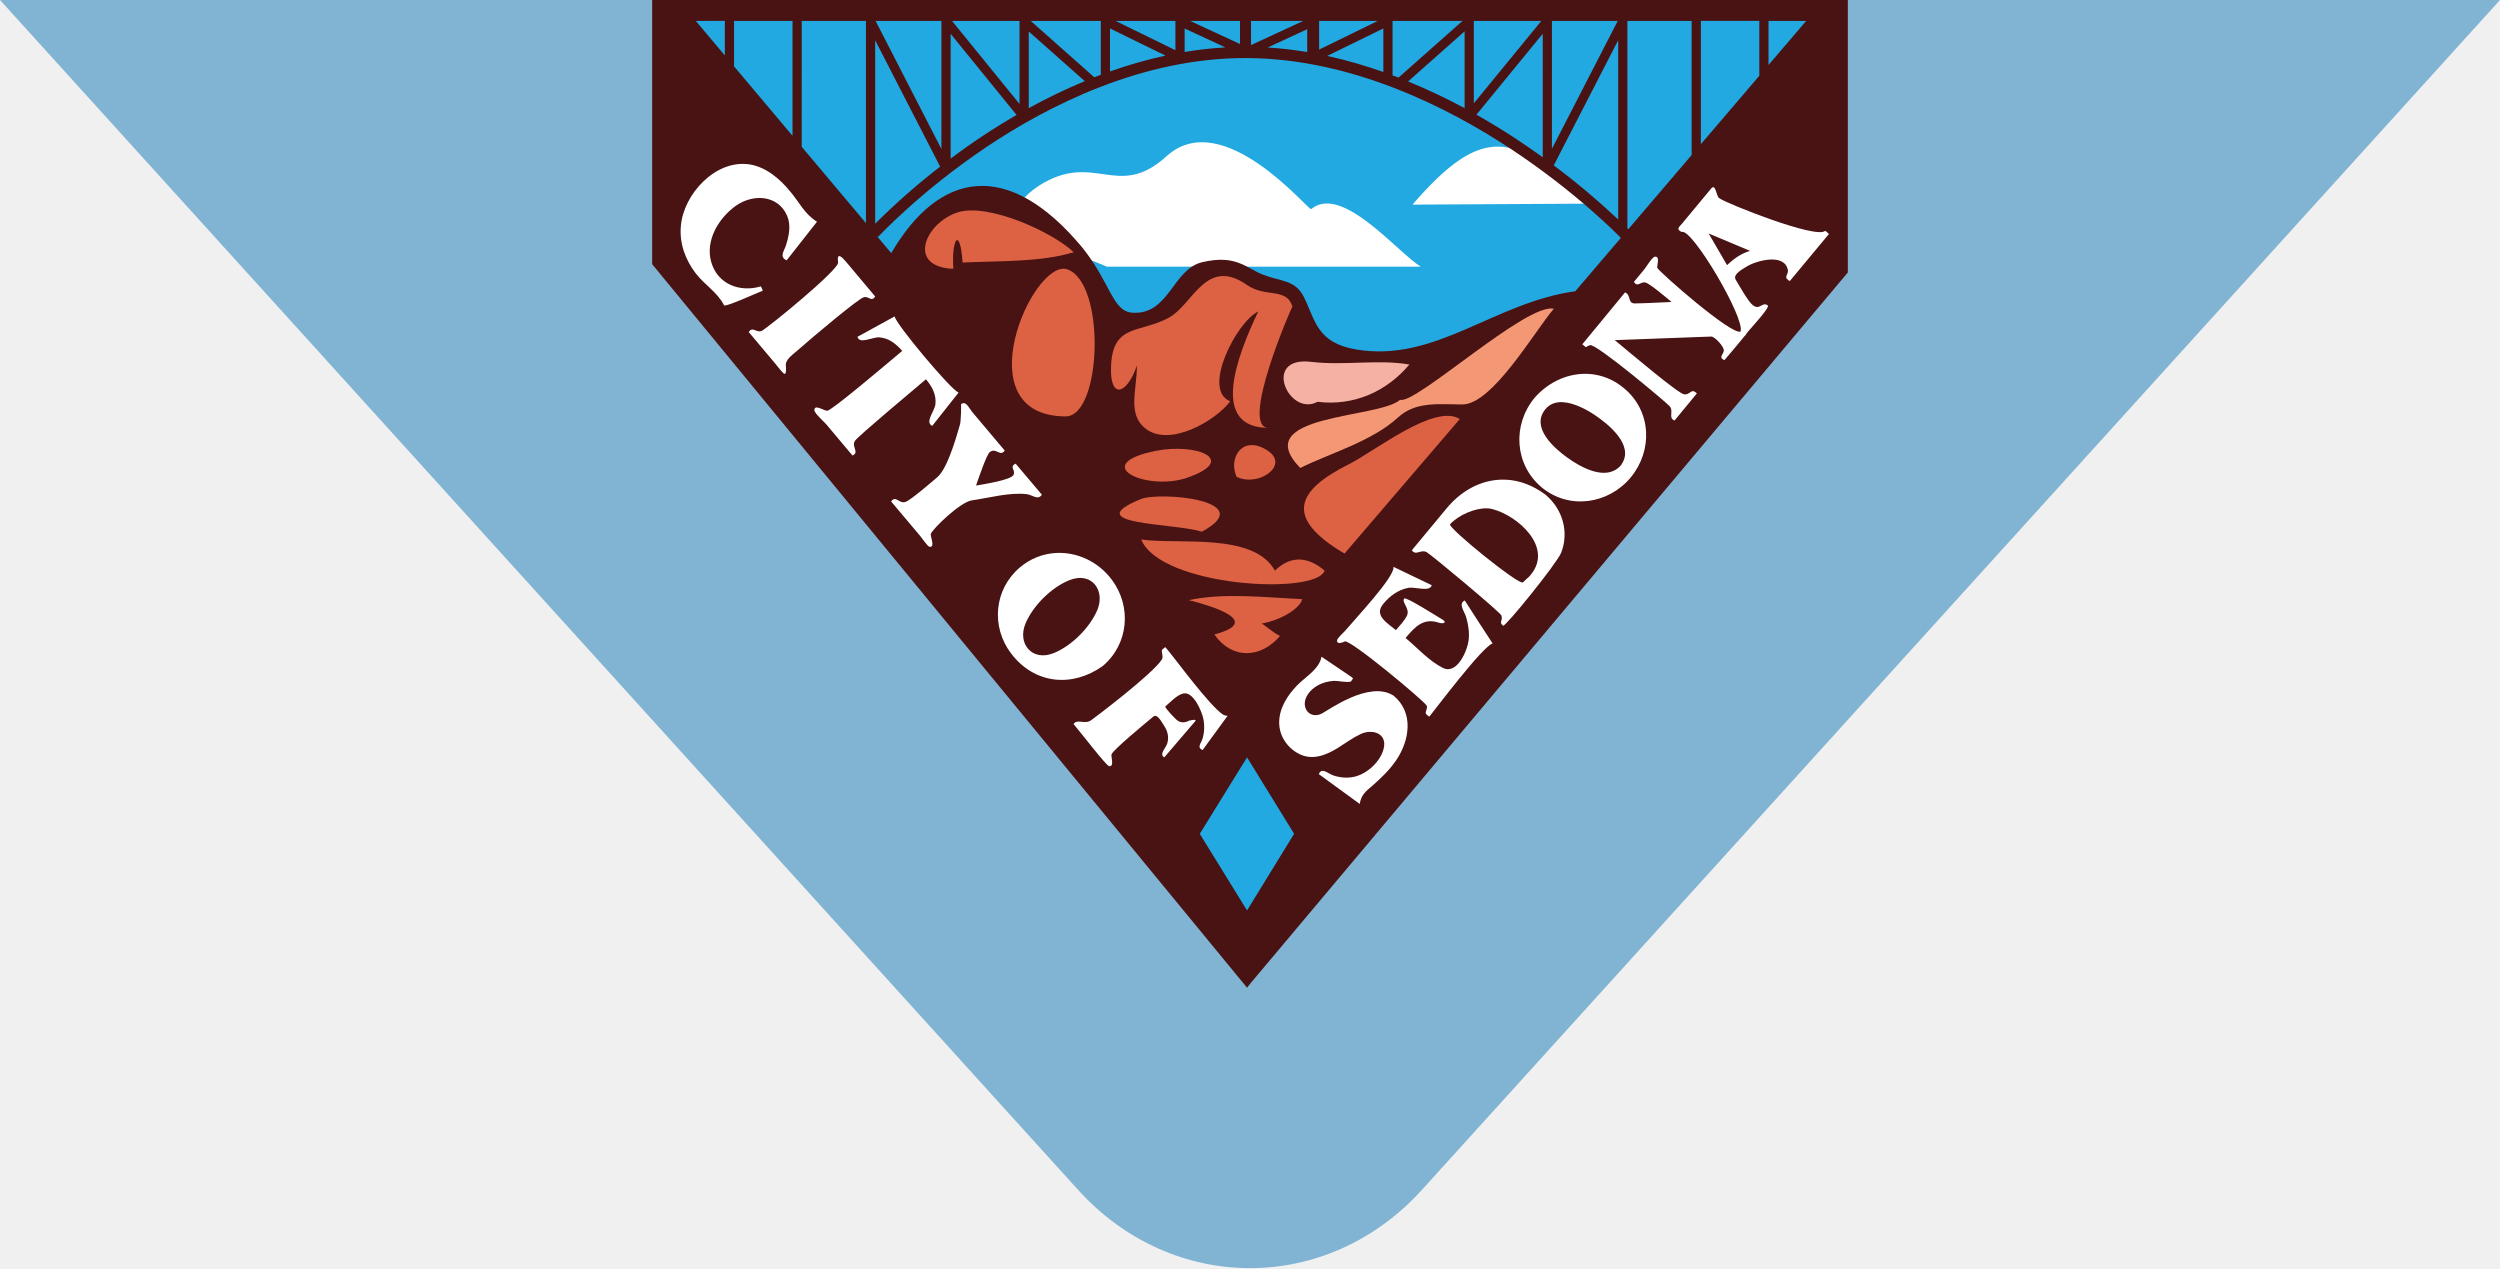
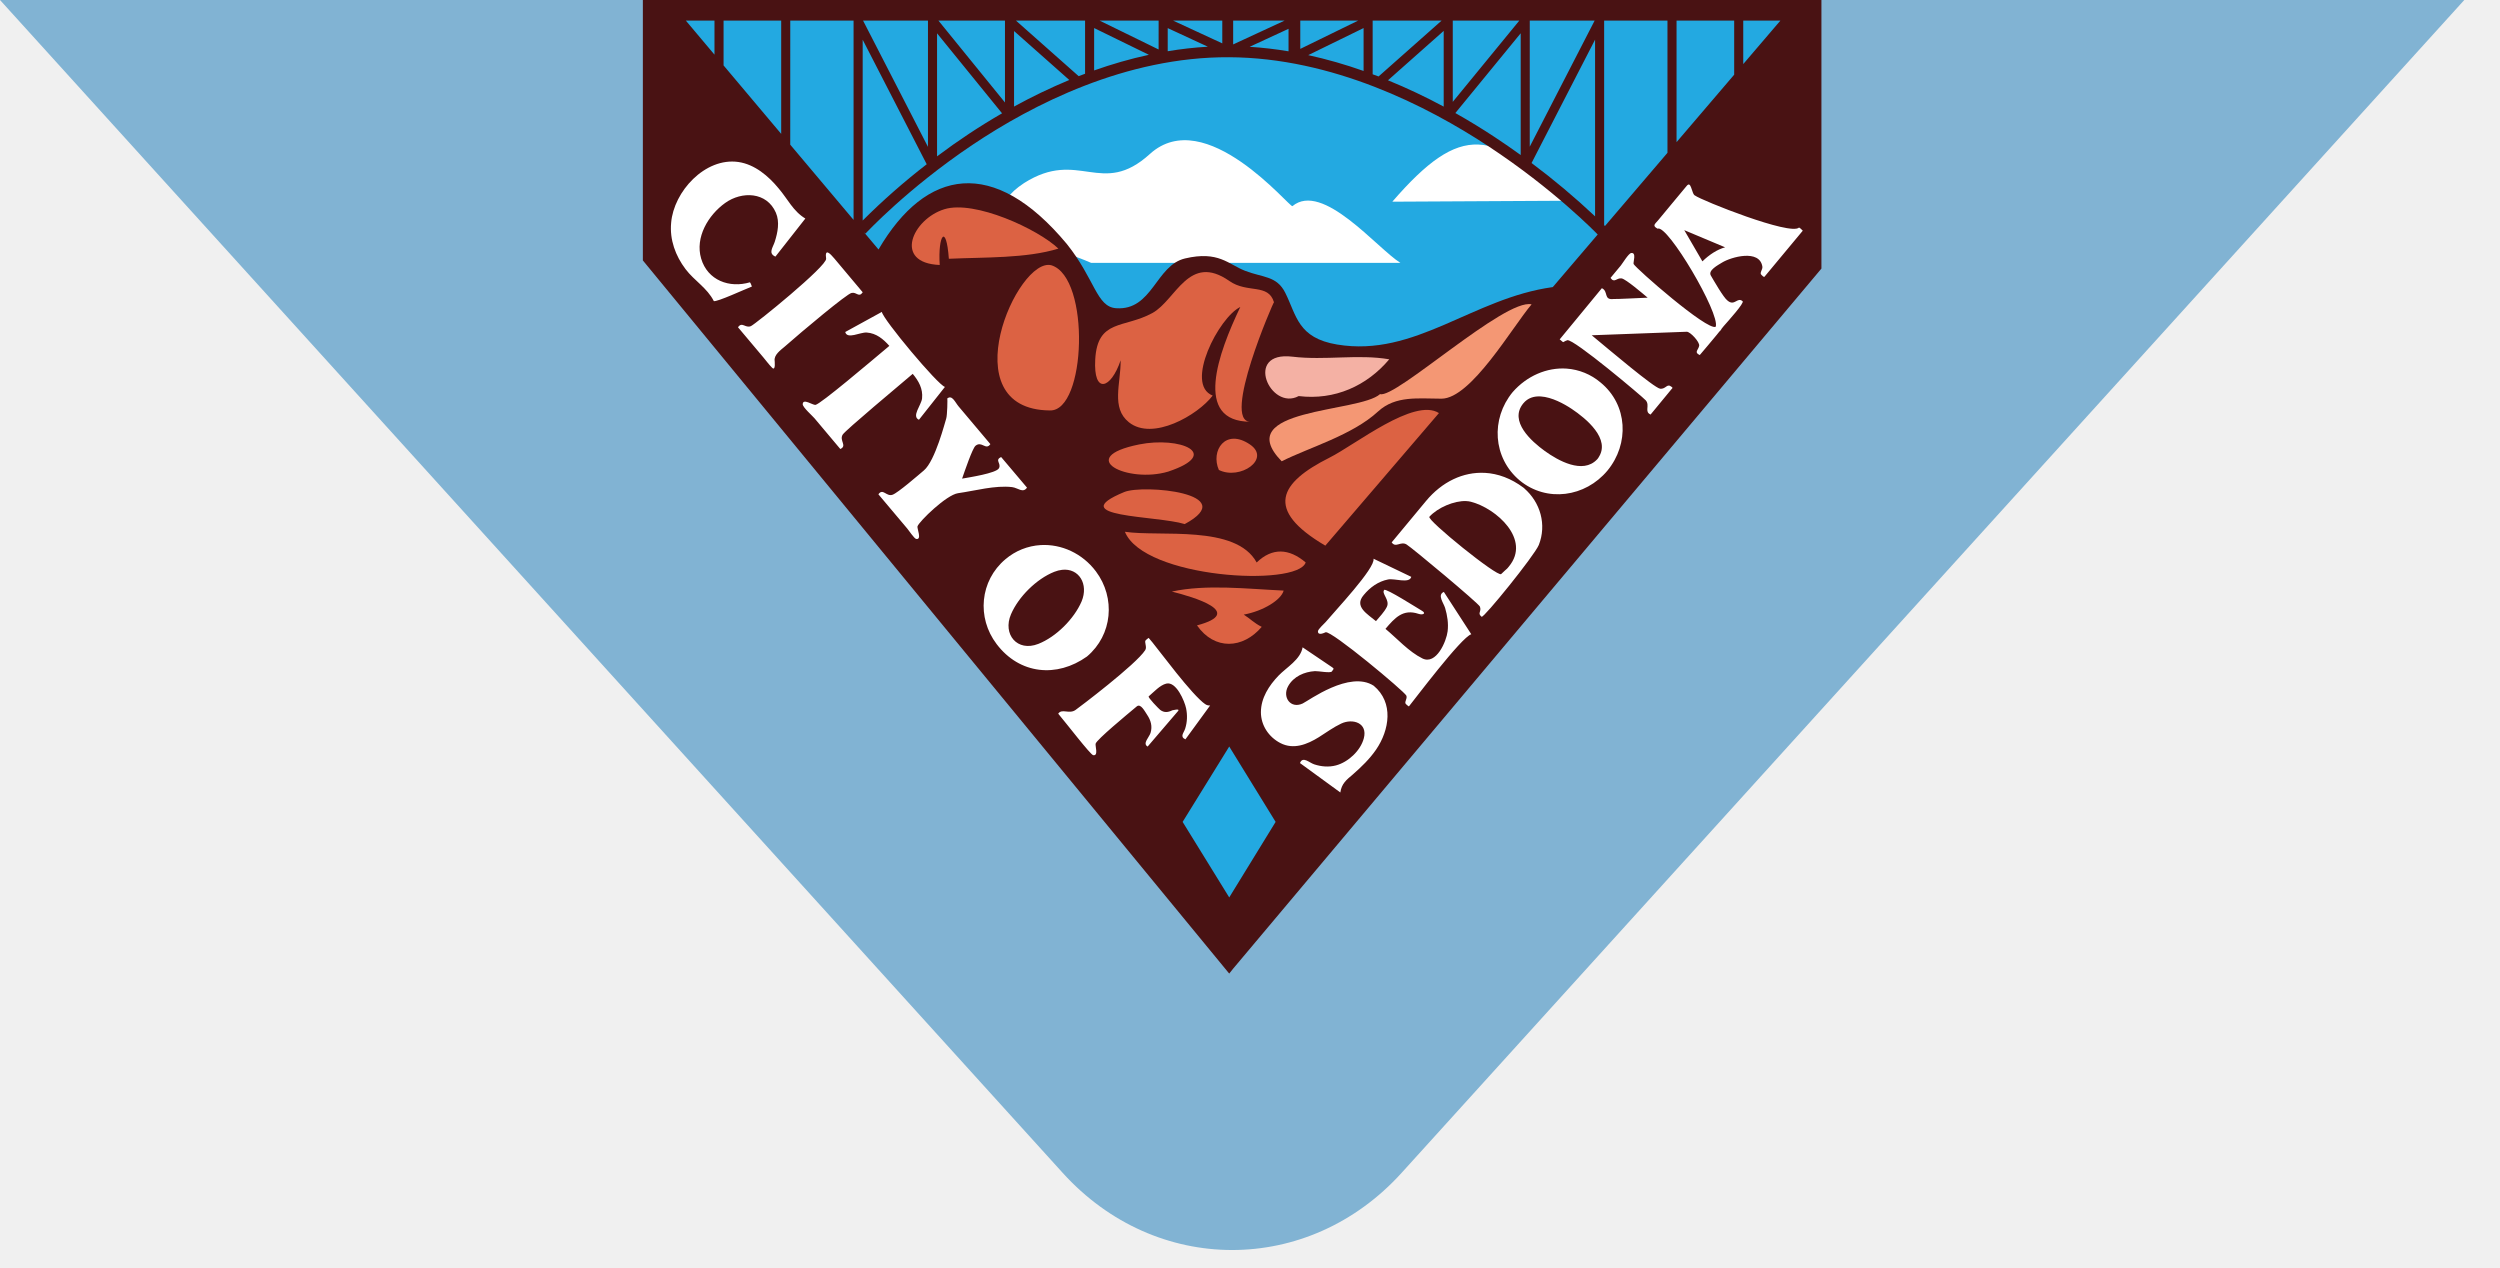
- <svg xmlns="http://www.w3.org/2000/svg" viewBox="0 0 138 70">
+ <svg xmlns="http://www.w3.org/2000/svg" viewBox="0 0 140 71">
  <path d="M138 0H0l59.51 65.68c5.22 5.761 13.76 5.761 18.98 0z" fill="#81b3d3" />
  <path d="M36.687.457l32.148 37.879 32.02-37.65z" fill="#23a9e1" />
  <path d="M61.1 14.719h17.32c-1.29-.8-4.355-4.582-6.043-3.176-.137.115-4.871-5.744-7.982-2.921-2.713 2.466-3.973-.323-7.048 1.63-3.505 2.318 2.026 3.684 3.753 4.467m26.73-3.478l-9.86.054c3.896-4.5 5.647-4.018 9.86-.054" fill="#fff" />
  <path d="M97.622 3.588V1.154h2.08zm-49.245 9.41l.09.083c.024-.024 2.327-2.511 5.983-4.964 3.367-2.259 8.592-4.944 14.383-4.912 5.778.028 11.077 2.722 14.506 4.977 3.665 2.41 6.027 4.84 6.132 4.95l-2.515 2.945c-4.488.616-7.702 3.945-12.077 3.217-2.205-.366-2.271-1.632-2.902-2.893-.484-.969-1.256-.846-2.263-1.24-.937-.366-1.479-1.128-3.351-.688-1.642.385-1.822 2.933-3.865 2.787-1.096-.079-1.175-1.621-2.755-3.596-4.09-4.915-7.892-4.235-10.547.308l19.638 23.33zM40.011 1.153V3.06l-1.604-1.906zm53.876 0h3.227v3.03L93.887 7.96zM89.832 12.61V1.154h3.546v7.404l-3.5 4.098a.966.966 0 0 0-.046-.046m-.508-10.389v9.894a41.051 41.051 0 0 0-3.557-2.986zm-4.165-.358v6.819c-.463-.334-.95-.673-1.465-1.012-.664-.438-1.4-.892-2.194-1.34zm-4.312-.133v4.24a32.83 32.83 0 0 0-3.12-1.474zm.508-.576h3.727l-3.727 4.55zm4.312 0H89.3l-3.634 7.06zm-8.797 0h3.86L77.2 4.282c-.109-.042-.221-.081-.331-.122V1.154zm-.509.417v2.403a25.927 25.927 0 0 0-3.1-.887zm-4.203.042v1.26a21.458 21.458 0 0 0-2.179-.252zm-6.766-.039l2.248 1.042c-.762.043-1.512.13-2.248.253zm-4.12-.003l3.065 1.498c-1.06.229-2.083.528-3.066.875zm3.61 1.2l-3.304-1.617h3.305zm3.566-.342l-2.754-1.275h2.754zm.609-1.275h2.881l-2.881 1.334zm3.759 0h3.24l-3.24 1.584zM60.405 4.265l-3.51-3.11h3.869V4.13l-.359.135m-3.618-2.527l3.093 2.741a31.493 31.493 0 0 0-3.093 1.489zm-4.312.128l3.64 4.48a35.89 35.89 0 0 0-3.64 2.41zm-4.165.358l3.586 6.974a37.772 37.772 0 0 0-3.586 3.151zm3.656 6l-3.634-7.07h3.634zm4.312-2.485l-3.726-4.585h3.726zM43.747 7.497L40.52 3.664v-2.51h3.227zm.508-6.343H47.8v11.16l-3.546-4.212zm24.8-1.153H36v14.582L68.836 54.52l.22-.275L102 15.04V0z" fill="#491213" />
  <path d="M66.227 46.026l2.61-4.22 2.598 4.22-2.598 4.23z" fill="#23a9e1" />
  <path d="M74.218 30.556c-3.433-2.02-2.564-3.523.23-4.925 1.462-.734 4.754-3.38 6.133-2.499l-6.363 7.424m-2.334 2.517c-2.046-.095-4.33-.365-6.262.055 1.207.302 4.151 1.165 1.41 1.894.983 1.407 2.578 1.317 3.624.082-.425-.209-.655-.466-1.007-.686 1.085-.196 2.1-.822 2.235-1.345m1.235-1.574c-.933-.796-1.877-.84-2.746 0-1.165-2.137-5.4-1.421-7.379-1.72 1.065 2.614 9.65 3.102 10.124 1.72m-6.773-2.151c-1.565-.485-6.84-.364-3.388-1.794 1.065-.441 6.593.063 3.388 1.794m1.912-3.03c-.477-1.077.365-2.36 1.74-1.428 1.199.813-.552 2.017-1.74 1.428m-2.836.091c-2.265.679-5.273-.784-1.63-1.52 2.261-.456 4.666.506 1.63 1.52.091-.027-.084.028 0 0m-2.665-6.234c-.545 1.624-1.533 1.927-1.423-.045.126-2.274 1.609-1.729 3.2-2.6 1.324-.726 2.038-3.385 4.31-1.795 1.014.71 2.176.116 2.5 1.19-.016-.054-2.95 6.692-1.318 6.692-3.22 0-1.8-3.845-.568-6.426-1.198.574-3.143 4.341-1.546 4.961-.831 1.095-3.372 2.561-4.696 1.492-1.006-.81-.447-2.158-.459-3.47m-3.963 2.811c-5.596-.046-1.813-8.648.091-8.128 2.19.696 1.944 8.194-.091 8.128m-6.17-8.146c-2.624-.109-1.526-2.567.257-3.121 1.695-.528 5.25 1.114 6.39 2.205-1.808.555-4.146.476-6.134.568-.146-2.026-.62-1.32-.512.348" fill="#dc6243" />
  <path d="M71.774 25.832c-2.908-2.987 4.342-2.712 5.51-3.763.85.284 6.99-5.377 8.485-5.025-1.074 1.26-3.388 5.282-5.047 5.282-1.275 0-2.565-.19-3.552.718-1.444 1.33-3.837 2.006-5.396 2.788" fill="#f49774" />
  <path d="M72.727 22.18c-1.592.856-3.098-2.536-.349-2.206 1.826.22 3.676-.154 5.42.147-1.251 1.487-3.056 2.306-5.071 2.059" fill="#f4b1a4" />
  <path d="M51.113 20.935c.333.401.578.834.523 1.374-.038.375-.607 1.006-.175 1.198l1.455-1.84c-.39-.098-3.482-3.796-3.532-4.201l-2.051 1.126c.106.429.84.003 1.203.03.538.038.926.363 1.268.747-1.12.94-3.85 3.257-4.138 3.305-.146.023-.706-.39-.714-.037-.004.17.553.659.659.786l1.447 1.722c.401-.183-.072-.475.133-.807.15-.243 3.181-2.77 3.922-3.403m-3.423-4.531c.287-.062.405.282.622-.036l-1.59-1.894c-.241-.287-.546-.595-.459.012.058.409-3.969 3.677-4.215 3.778-.31.128-.492-.27-.72.063.475.564.948 1.129 1.424 1.693.16.19.309.397.485.573.22.22.135-.437.145-.38-.06-.333.342-.616.555-.797 1.004-.884 3.505-2.979 3.753-3.012m-5.694-.595c-1.147.34-2.37-.107-2.731-1.326-.353-1.191.398-2.439 1.344-3.117.935-.67 2.33-.63 2.84.544.224.52.102 1.108-.061 1.625-.105.328-.388.649.035.836.56-.711 1.118-1.421 1.676-2.133-.684-.41-.985-1.092-1.493-1.684-.572-.696-1.34-1.35-2.26-1.483-1.864-.264-3.62 1.66-3.762 3.405-.089.946.242 1.849.808 2.597.487.645 1.213 1.054 1.581 1.788.17.062 1.756-.67 2.133-.815-.033-.072-.057-.178-.11-.237-.494.146 0 0 0 0m25.512 23.636c-.747-.499-2.613-3.044-2.969-3.468l-.213-.253c-.007-.01-.185.145-.16.124-.112.094.086.372-.034.56-.515.806-3.738 3.236-3.905 3.352-.36.25-.756-.103-.967.206.467.554 1.805 2.3 1.96 2.325.311.05.096-.53.136-.649.08-.24 1.71-1.588 2.304-2.084.218-.183.447.276.577.468.212.315.307.65.193 1.019-.075.24-.465.597-.162.762.402-.47 1.533-1.788 1.696-1.98.164-.19-.367-.023-.304-.056-.24.124-.466.153-.69-.018-.063-.047-.707-.702-.643-.757.28-.235.623-.625.984-.714.56-.138 1.027.984 1.11 1.382.078.375.067.77-.05 1.136-.08.251-.316.452.012.604l1.383-1.896a.463.463 0 0 1-.258-.063c-.083-.056.09.045 0 0m-9.227-8.921a3.35 3.35 0 0 0-1.977.793c-1.43 1.203-1.616 3.275-.492 4.753 1.292 1.702 3.374 1.895 5.059.694 1.43-1.205 1.612-3.282.5-4.766-.758-1.01-1.932-1.54-3.09-1.474zm1.19 1.386c.949-.108 1.503.799 1.099 1.768-.42.98-1.43 1.989-2.424 2.38-1.18.465-2.011-.537-1.531-1.657.422-.984 1.43-1.983 2.426-2.38.15-.059.294-.095.43-.11zm-2.783-4.63c.308.038.601.356.824.027l-1.447-1.712c-.386.174.03.356-.126.63-.158.277-1.662.507-2.062.578.146-.418.58-1.698.752-1.84.353-.29.573.28.832-.092l-1.78-2.112c-.2-.238-.362-.667-.636-.441.024-.02.003.955-.058 1.125-.056.153-.608 2.361-1.25 2.901-.32.27-1.453 1.256-1.755 1.362-.35.122-.535-.389-.792-.025l1.617 1.92c.082.096.391.56.498.58.339.06.04-.58.074-.706.098-.28 1.623-1.765 2.27-1.856.948-.133 2.077-.455 3.039-.34.22.027-.229-.028 0 0m24.239 6.77c.124.421.194.865.14 1.305-.07.566-.636 1.898-1.411 1.519-.76-.373-1.425-1.122-2.07-1.657.52-.608.978-1.135 1.853-.84.24.08.446-.024.194-.17-.263-.153-2.022-1.276-2.117-1.169-.175.202.343.564.143.957-.148.29-.396.54-.605.79-.467-.394-1.248-.813-.685-1.464.352-.428.811-.76 1.361-.87.368-.075 1.195.252 1.302-.146-.705-.34-1.41-.677-2.115-1.016.115.52-2.173 2.937-2.681 3.548-.074.088-.427.395-.431.517-.006.278.403.062.427.054.315-.116 4.424 3.317 4.526 3.552.065.182-.144.373-.02.475-.006-.006.148.14.165.12.253-.304 2.936-3.88 3.489-4.036a239.664 239.664 0 0 1-1.537-2.372c-.383.168-.013.616.072.903m-4 4.352c-1.348-.87-3.633.83-3.976.994-.675.319-1.162-.353-.812-.975.304-.54.904-.801 1.5-.837.18-.01.875.128.946.017.084-.131.148-.142.028-.224-.557-.375-1.112-.75-1.667-1.126-.115.685-.9 1.121-1.348 1.585-.534.555-.987 1.253-.987 2.05 0 .736.441 1.39 1.089 1.726.737.384 1.505.076 2.158-.331.407-.255.814-.556 1.249-.76.646-.303 1.495-.041 1.267.824-.183.696-.876 1.337-1.56 1.519-.4.106-.825.07-1.216-.059-.28-.091-.645-.476-.799-.072l2.26 1.647c.068-.493.34-.708.706-1.015.477-.419.933-.858 1.294-1.383.753-1.1 1-2.638-.132-3.58m17.617-28.065a.222.222 0 0 0-.088.072l-.79.95-.814.982c-.168.204-.349.296-.025.467.543-.272 3.518 4.768 3.252 5.492-.47.244-4.49-3.283-4.598-3.516-.033-.095.178-.662-.136-.613-.149.023-.484.583-.578.697l-.577.695c.216.315.336-.013.623.028.249.05 1.198.864 1.456 1.08-.47.017-1.743.086-1.905.074-.586.073-.275-.431-.66-.605l-1.478 1.795-.86 1.043c-.035.042-.03.02.031.072.215.177.068.109.37.004.328-.115 4.256 3.2 4.398 3.369.245.292-.1.633.268.793l1.168-1.418c.059-.072.091-.066.013-.13-.277-.228-.309.138-.65.1-.346-.057-2.855-2.186-3.828-2.992l5.322-.197c.195-.007.74.581.695.79-.052.244-.301.361.034.515.311-.374.64-.746.945-1.125l.148-.184a.478.478 0 0 0 .135-.172l.11-.137c.275-.314 1.169-1.303 1.062-1.396-.3-.26-.446.302-.844-.035-.226-.162-.793-1.16-.935-1.402-.172-.292.394-.583.625-.727.504-.313 2.107-.767 2.26.227.025.167-.177.357-.055.457.028.024.133.156.176.105l2.142-2.576c-.063-.053-.135-.147-.21-.176-.474.473-5.466-1.52-5.83-1.795-.166-.066-.192-.673-.372-.611zm-.225 2.553c.764.318 1.526.638 2.287.96-.23.064-.447.166-.648.293h-.002a3.71 3.71 0 0 0-.621.495l-1.016-1.748zm-6.588 7.753c-1.107-.076-2.23.41-3.023 1.317-1.235 1.5-1.112 3.678.393 4.945 1.518 1.25 3.68.932 4.916-.55 1.232-1.496 1.147-3.68-.385-4.934a3.302 3.302 0 0 0-1.9-.778zm-1.449 1.559c.622.038 1.31.414 1.742.703.78.521 2.214 1.687 1.477 2.738.048-.058.083-.097-.05.07a.162.162 0 0 1-.018.018c-.8.84-2.18.063-2.924-.474-.745-.538-2.022-1.668-1.207-2.664.257-.314.607-.414.98-.391zm-3.127 4.28c-1.214-.067-2.403.496-3.299 1.576-.642.771-1.282 1.544-1.922 2.316.228.332.495-.078.827.113.283.163 4.053 3.312 4.115 3.485.106.297-.165.356.094.568.111.093 2.944-3.405 3.203-4.02.448-1.139.091-2.387-.82-3.175.073.06.177.145-.042-.037-.69-.518-1.427-.787-2.156-.827zm-1.053 1.58c.095.003.184.016.266.037 1.422.363 3.384 2.115 2.129 3.628-.156.193-.029.035-.432.422-.198.19-4.179-3.034-4.02-3.209.475-.521 1.396-.904 2.057-.879z" fill="#fff" />
</svg>
